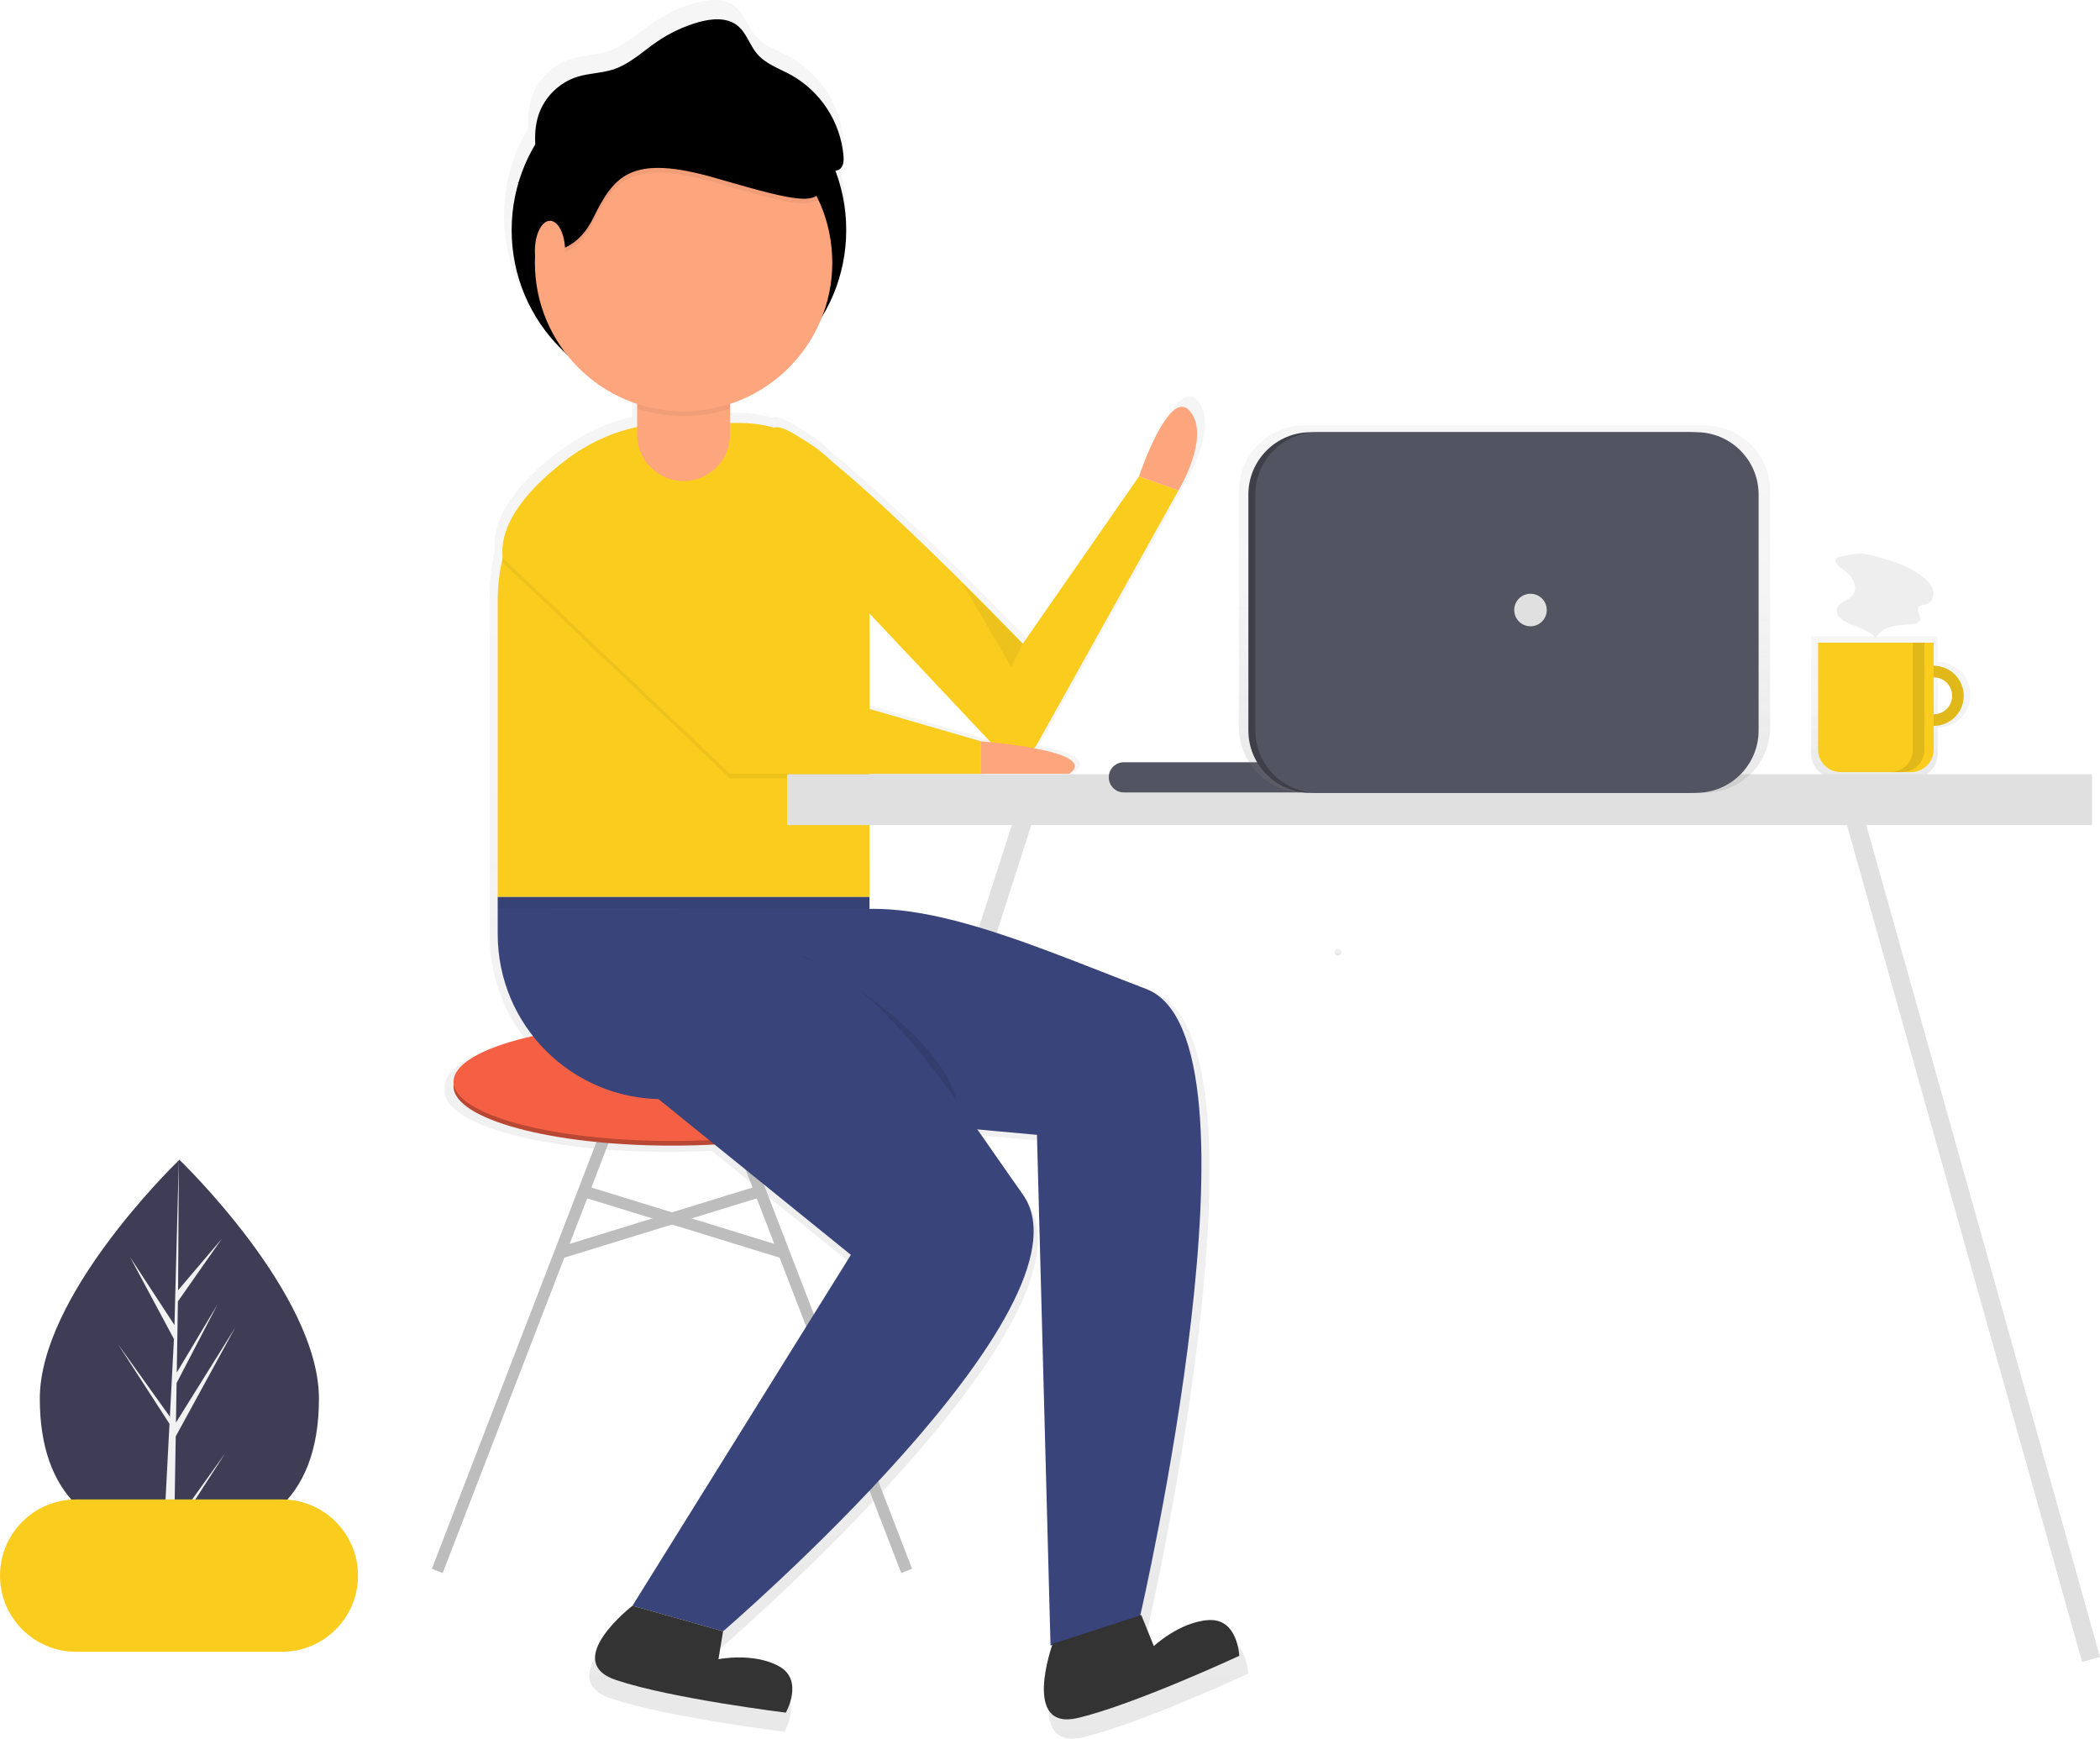
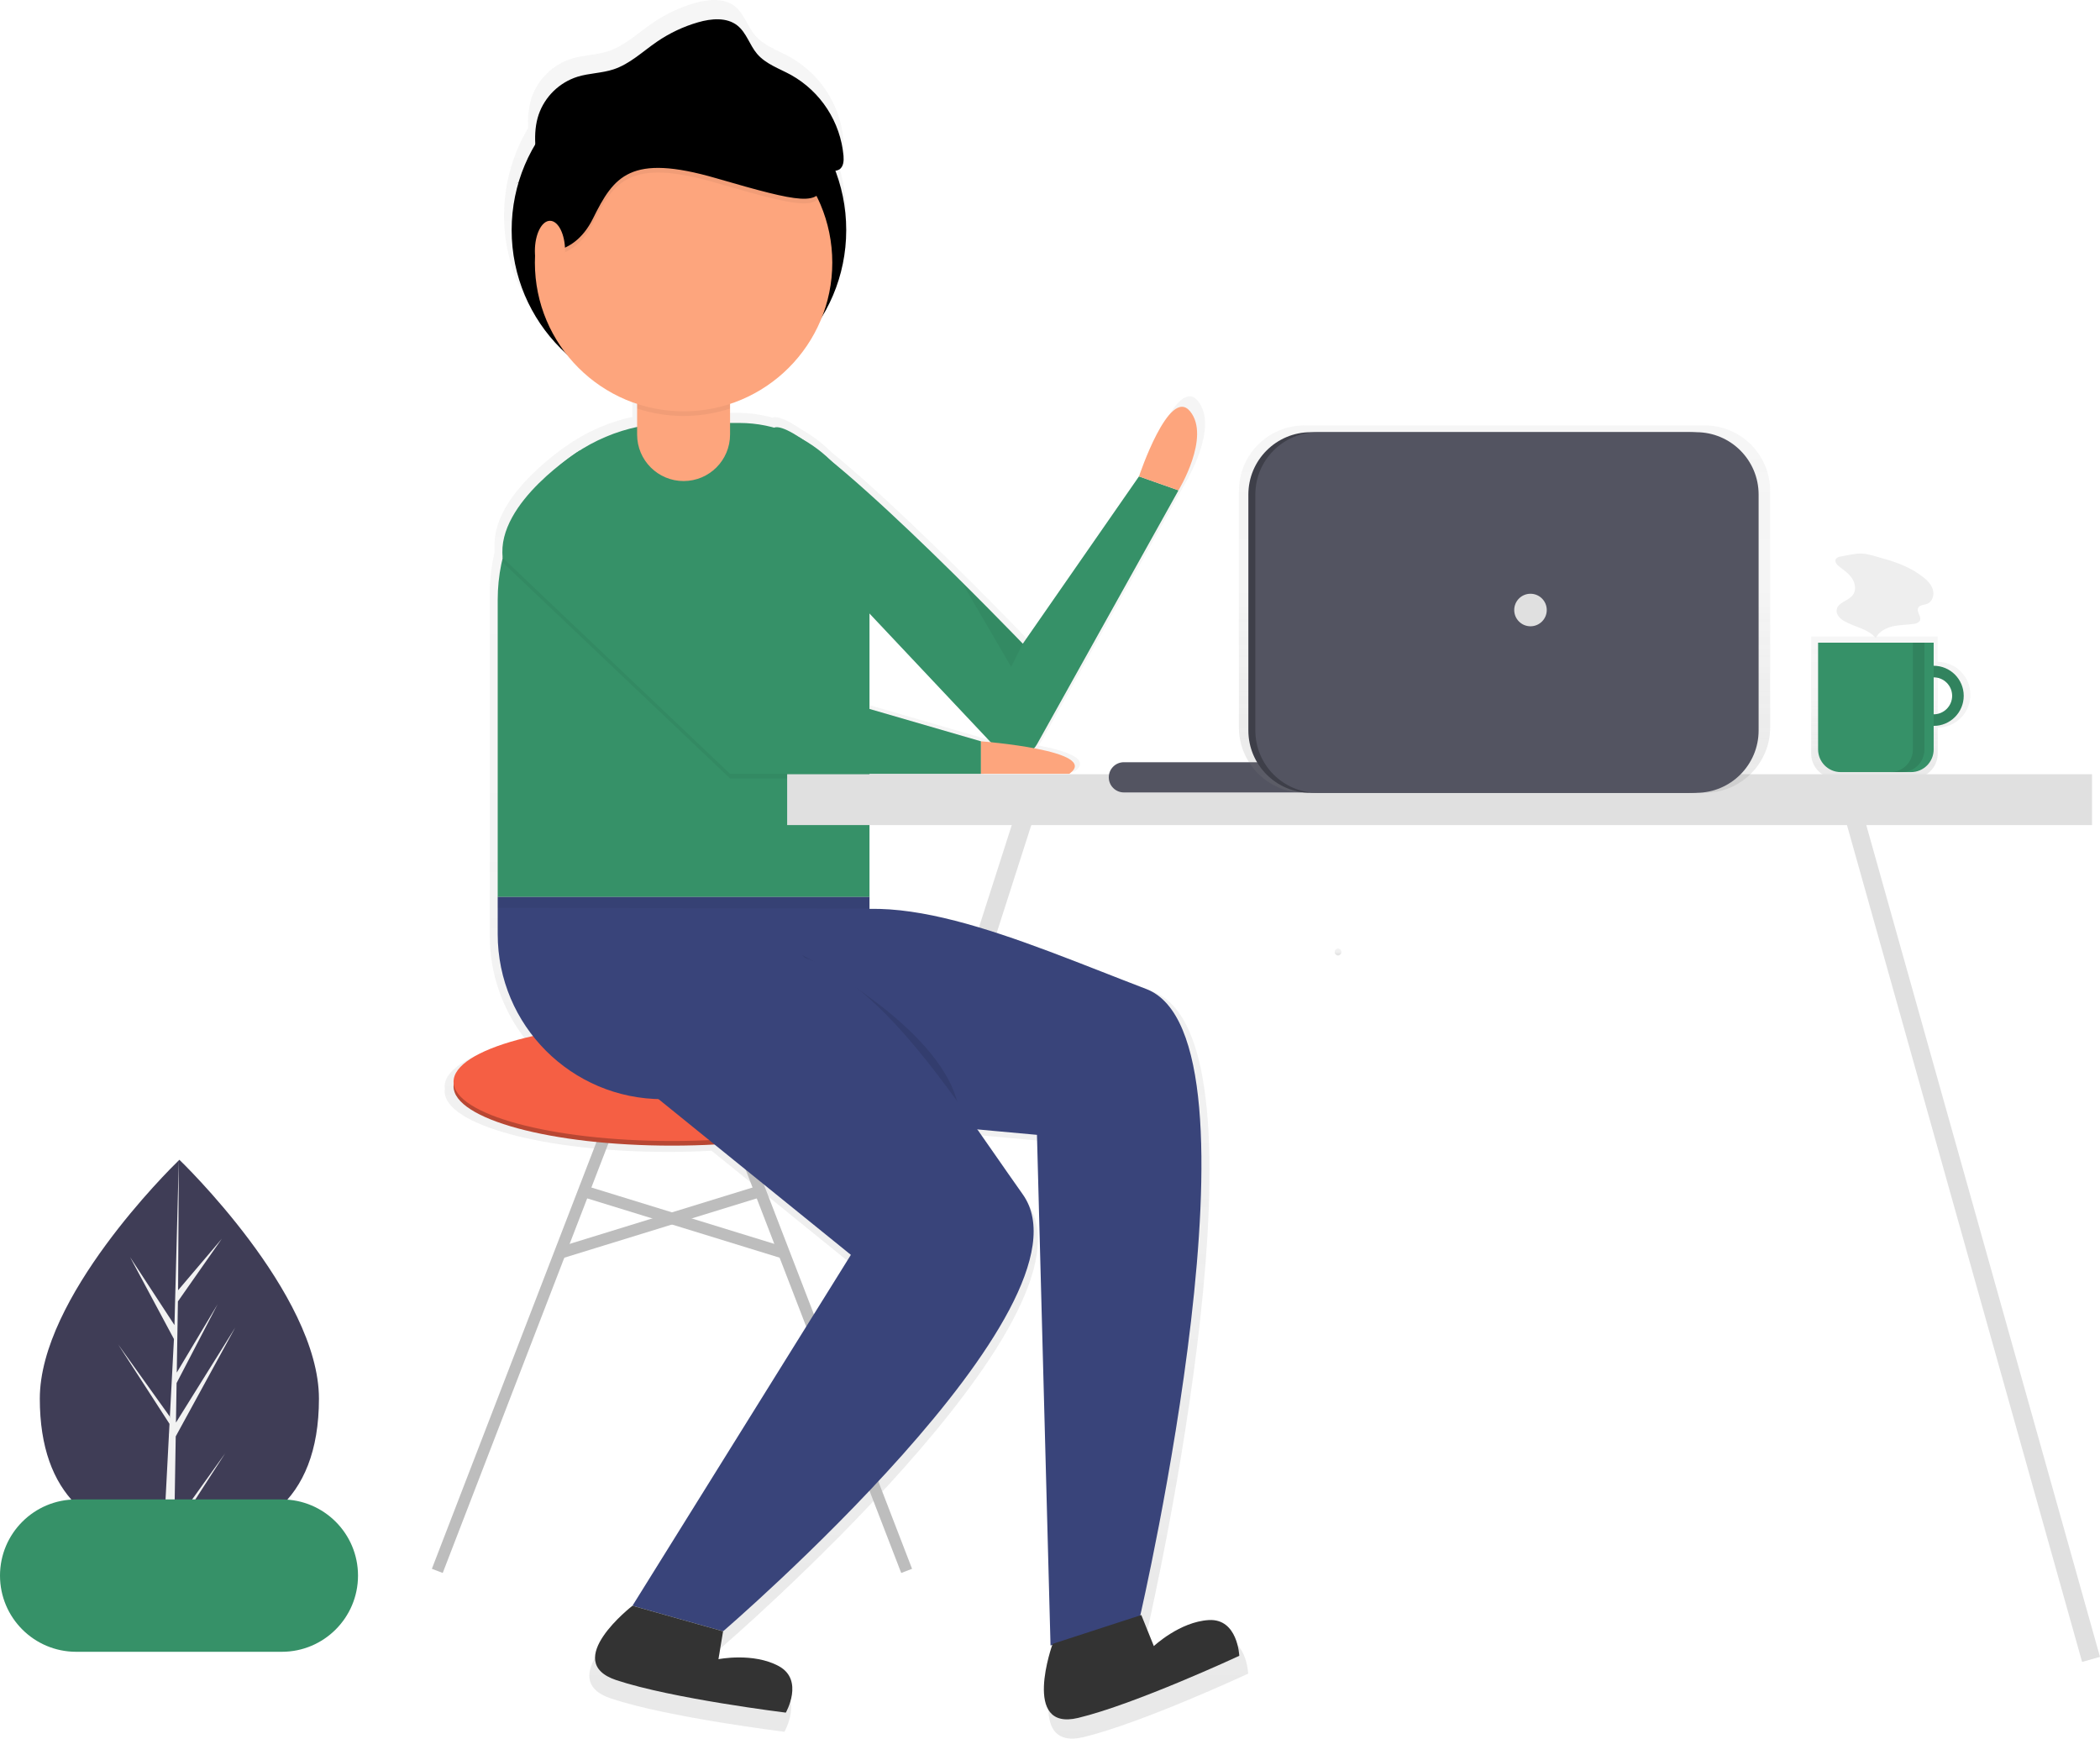
<svg xmlns="http://www.w3.org/2000/svg" xmlns:xlink="http://www.w3.org/1999/xlink" id="a581a3db-2a43-4a80-ac9d-86c7ddaa56ac" data-name="Layer 1" width="903.822" height="748.215" viewBox="0 0 903.822 748.215">
  <defs>
    <linearGradient id="fbde297d-ab9b-4106-ad77-f89466c8290f" x1="963.632" y1="410.815" x2="963.632" y2="349.802" gradientUnits="userSpaceOnUse">
      <stop offset="0" stop-color="gray" stop-opacity="0.25" />
      <stop offset="0.535" stop-color="gray" stop-opacity="0.12" />
      <stop offset="1" stop-color="gray" stop-opacity="0.1" />
    </linearGradient>
    <linearGradient id="b55aa966-9953-40ef-b933-2af4fb1d4bf9" x1="514.095" y1="824.108" x2="514.095" y2="75.892" xlink:href="#fbde297d-ab9b-4106-ad77-f89466c8290f" />
    <linearGradient id="a395c18f-205e-4149-866b-9e6fd62c4f5f" x1="725.679" y1="487.075" x2="725.679" y2="484.075" xlink:href="#fbde297d-ab9b-4106-ad77-f89466c8290f" />
    <linearGradient id="bfa05cfc-d7ec-49e0-8f8e-7dcb2e2661be" x1="647.539" y1="341.178" x2="647.539" y2="183.077" xlink:href="#fbde297d-ab9b-4106-ad77-f89466c8290f" />
  </defs>
  <path d="M287.076,677.787c0,45.239-26.894,61.036-60.068,61.036-.772,0-1.541-.008-2.304-.029-1.536-.033-3.06-.1-4.563-.209-29.942-2.117-53.204-18.728-53.204-60.799,0-43.535,55.626-98.472,59.822-102.551l.008-.004c.159-.159.242-.238.242-.238S287.076,632.544,287.076,677.787Z" transform="translate(-149.8033 -75.89238)" fill="#3f3d56" />
  <path d="M224.817,731.902,246.789,701.204l-22.027,34.067-.058,3.524c-1.536-.033-3.06-.1-4.563-.209l2.367-45.26-.017-.351.042-.067.221-4.275L200.673,654.479l22.148,30.948.054.906,1.791-34.196-18.904-35.29,19.133,29.282,1.862-70.893.008-.242v.238l-.309,55.906,18.816-22.164-18.895,26.978-.497,30.618,17.572-29.383L225.806,671.078l-.276,17.021,25.508-40.901-25.604,46.842Z" transform="translate(-149.8033 -75.89238)" fill="#f2f2f2" />
  <g opacity="0.7">
    <path d="M983.788,360.697V349.802H929.312V400.192a10.623,10.623,0,0,0,10.623,10.623H973.165a10.623,10.623,0,0,0,10.623-10.623V389.025a14.164,14.164,0,0,0,0-28.327Zm0,22.88V366.145a8.716,8.716,0,1,1,0,17.432Z" transform="translate(-149.8033 -75.89238)" fill="url(#fbde297d-ab9b-4106-ad77-f89466c8290f)" />
  </g>
-   <path d="M982.035,362.403a12.932,12.932,0,1,0,12.932,12.932A12.932,12.932,0,0,0,982.035,362.403Zm0,20.89a7.958,7.958,0,1,1,7.958-7.958A7.958,7.958,0,0,1,982.035,383.293Z" transform="translate(-149.8033 -75.89238)" fill="#facc1d" />
+   <path d="M982.035,362.403a12.932,12.932,0,1,0,12.932,12.932A12.932,12.932,0,0,0,982.035,362.403Zm0,20.89a7.958,7.958,0,1,1,7.958-7.958A7.958,7.958,0,0,1,982.035,383.293Z" transform="translate(-149.8033 -75.89238)" fill="#369168" />
  <path d="M982.035,362.403a12.932,12.932,0,1,0,12.932,12.932A12.932,12.932,0,0,0,982.035,362.403Zm0,20.89a7.958,7.958,0,1,1,7.958-7.958A7.958,7.958,0,0,1,982.035,383.293Z" transform="translate(-149.8033 -75.89238)" opacity="0.1" />
-   <path d="M782.493,276.563h49.739a0,0,0,0,1,0,0v45.957a9.75,9.75,0,0,1-9.75,9.75H792.243a9.75,9.75,0,0,1-9.75-9.75V276.563A0,0,0,0,1,782.493,276.563Z" fill="#facc1d" />
+   <path d="M782.493,276.563h49.739a0,0,0,0,1,0,0v45.957a9.75,9.75,0,0,1-9.75,9.75H792.243a9.75,9.75,0,0,1-9.75-9.75V276.563A0,0,0,0,1,782.493,276.563Z" fill="#369168" />
  <path d="M973.082,352.455v46.008a9.699,9.699,0,0,1-9.699,9.699h4.974a9.699,9.699,0,0,0,9.699-9.699V352.455Z" transform="translate(-149.8033 -75.89238)" opacity="0.1" />
  <path d="M942.112,315.373a2.904,2.904,0,0,0-2.197,1.115c-.652,1.183.53,2.516,1.609,3.329,1.993,1.501,4.094,2.976,5.449,5.072s1.781,5.02.299,7.029c-1.934,2.622-6.548,3.187-6.994,6.414-.287,2.072,1.505,3.84,3.32,4.88,4.48,2.566,10.256,3.251,13.501,7.267,1.342-2.761,4.345-4.356,7.338-5.038s6.103-.631,9.138-1.093a3.159,3.159,0,0,0,2.521-1.337c.848-1.722-1.569-3.786-.735-5.515.635-1.315,2.501-1.213,3.863-1.74,2.218-.858,3.133-3.713,2.504-6.007s-2.408-4.086-4.278-5.556c-5.04-3.961-11.101-6.29-17.231-7.965-2.851-.779-6.198-2.001-9.159-2.119C948.201,313.996,944.941,314.889,942.112,315.373Z" transform="translate(-149.8033 -75.89238)" fill="#eee" />
  <line x1="443.209" y1="344.016" x2="339.209" y2="668.016" fill="none" stroke="#e0e0e0" stroke-miterlimit="10" stroke-width="8" />
  <g opacity="0.7">
    <path d="M673.591,780.399c-12.793.742-24.189,11.459-24.189,11.459l-5.511-13.67-.45.146c2.692-11.785,57.466-254.719,2.634-275.663-42.133-16.093-86.824-36.008-121.838-35.26V410.022h49.089v-2.045H612.188c7.45-5.321-3.375-8.98-15.473-11.267a11.056,11.056,0,0,0,1.297-1.829L660.254,283.209s14.318-23.522,5.113-34.771-22.499,28.635-22.499,28.635L591.734,350.706s-51.609-53.79-84.439-80.541a57.469,57.469,0,0,0-12.221-9.237c-5.993-4.055-10.529-6.155-12.766-5.332-.023.008-.041.022-.064.031a57.287,57.287,0,0,0-15.276-2.077h-4.091v-8.391a65.608,65.608,0,0,0,40.526-38.401,73.695,73.695,0,0,0,5.84-64.168,4.258,4.258,0,0,0,1.722-.596c1.852-1.192,2.035-3.8,1.857-5.996A45.555,45.555,0,0,0,489.699,100.38c-5.182-2.833-11.116-4.786-14.937-9.289-3.283-3.869-4.663-9.281-8.636-12.438-4.72-3.751-11.538-3.106-17.33-1.432a63.058,63.058,0,0,0-18.088,8.536c-6.265,4.291-11.919,9.803-19.131,12.178-5.125,1.688-10.682,1.654-15.84,3.239A26.605,26.605,0,0,0,378.622,117.868a34.751,34.751,0,0,0-1.464,13.048,73.219,73.219,0,0,0-7.346,16.712c-.386.208-.774.412-1.156.627l1.121-.504a73.617,73.617,0,0,0,20.742,75.089,65.552,65.552,0,0,0,31.45,22.32V255.312a77.333,77.333,0,0,0-25.1,10.28l-.011-.013s-.653.404-1.77,1.155q-.168.113-.335.227c-7.568,5.136-32.926,23.903-32.069,44.183q-.05,1.169.013,2.346a77.975,77.975,0,0,0-2.089,17.883V478.541a72.275,72.275,0,0,0,15.511,44.826c-21.341,4.783-34.942,12.018-34.942,20.114a6.55,6.55,0,0,1,0,2.045c0,14.403,43.04,26.078,96.132,26.078,6.419,0,12.69-.172,18.757-.498l59.99,48.564-96.132,154.425S388.221,798.641,412.765,806.822,487.421,821.14,487.421,821.14s8.181-14.318-3.068-20.454-26.59-3.068-26.59-3.068l2.045-12.272s166.697-143.175,131.926-192.264c-6.652-9.391-13.305-19.081-20.014-28.62l26.242,2.391,5.971,224.757.747-.243c-1.499,4.415-12.101,37.74,11.399,32.1,25.158-6.037,70.933-27.332,70.933-27.332S686.384,779.657,673.591,780.399ZM573.326,393.659l-49.089-14.252V337.411l53.354,56.637C574.968,393.785,573.326,393.659,573.326,393.659Z" transform="translate(-149.8033 -75.89238)" fill="url(#b55aa966-9953-40ef-b933-2af4fb1d4bf9)" />
  </g>
  <circle cx="292.209" cy="99.016" r="72" />
-   <path d="M524.012,339.908,578.96,398.237a10.735,10.735,0,0,0,17.191-2.134l60.862-109.194-17-6-50,72s-93.867-97.837-107-93S524.012,339.908,524.012,339.908Z" transform="translate(-149.8033 -75.89238)" fill="#facc1d" />
+   <path d="M524.012,339.908,578.96,398.237a10.735,10.735,0,0,0,17.191-2.134l60.862-109.194-17-6-50,72s-93.867-97.837-107-93S524.012,339.908,524.012,339.908Z" transform="translate(-149.8033 -75.89238)" fill="#369168" />
  <line x1="269.209" y1="466.016" x2="188.209" y2="676.016" fill="none" stroke="#bdbdbd" stroke-miterlimit="10" stroke-width="5" />
  <line x1="309.209" y1="466.016" x2="390.209" y2="676.016" fill="none" stroke="#bdbdbd" stroke-miterlimit="10" stroke-width="5" />
  <ellipse cx="289.209" cy="467.516" rx="94" ry="25.5" fill="#b84733" />
  <ellipse cx="289.209" cy="465.516" rx="94" ry="25.5" fill="#f55f44" />
  <line x1="249.655" y1="512.154" x2="338.345" y2="539.484" fill="none" stroke="#bdbdbd" stroke-miterlimit="10" stroke-width="5" />
  <line x1="328.763" y1="512.154" x2="240.073" y2="539.484" fill="none" stroke="#bdbdbd" stroke-miterlimit="10" stroke-width="5" />
-   <path d="M290.304,182.016h27.905a56,56,0,0,1,56,56v148a0,0,0,0,1,0,0h-160a0,0,0,0,1,0,0V258.111A76.095,76.095,0,0,1,290.304,182.016Z" fill="#facc1d" />
+   <path d="M290.304,182.016h27.905a56,56,0,0,1,56,56v148a0,0,0,0,1,0,0h-160a0,0,0,0,1,0,0V258.111A76.095,76.095,0,0,1,290.304,182.016Z" fill="#369168" />
  <path d="M214.209,386.016h160a0,0,0,0,1,0,0v87a0,0,0,0,1,0,0h-89a71,71,0,0,1-71-71v-16A0,0,0,0,1,214.209,386.016Z" fill="#39447a" />
  <path d="M366.173,317.948l97.839,92.961h108v-14l-93-27L399.459,271.668S363.334,293.987,366.173,317.948Z" transform="translate(-149.8033 -75.89238)" opacity="0.05" />
-   <path d="M366.173,315.948l97.839,92.961h108v-14l-93-27L399.459,269.668S363.334,291.987,366.173,315.948Z" transform="translate(-149.8033 -75.89238)" fill="#facc1d" />
+   <path d="M366.173,315.948l97.839,92.961h108v-14l-93-27L399.459,269.668S363.334,291.987,366.173,315.948Z" transform="translate(-149.8033 -75.89238)" fill="#369168" />
  <path d="M572.012,394.908s52,4,38,14h-38Z" transform="translate(-149.8033 -75.89238)" fill="#fda57d" />
  <path d="M640.012,280.908s13-39,22-28-5,34-5,34Z" transform="translate(-149.8033 -75.89238)" fill="#fda57d" />
  <polygon points="214.209 386.016 214.209 390.683 374.209 391.016 374.209 386.016 214.209 386.016" opacity="0.05" />
  <path d="M488.475,554.453l107.627,9.808,5.839,219.772L640.472,771.489s57.626-248.998,2.676-269.986-114.348-48.626-149.812-26.102S488.475,554.453,488.475,554.453Z" transform="translate(-149.8033 -75.89238)" fill="#39447a" />
  <path d="M495.012,486.908s59,30,67,64" transform="translate(-149.8033 -75.89238)" opacity="0.1" />
  <path d="M432.013,547.908l83.999,68-94,151,39,11s163-140,129-188-68-104-110-105S432.013,547.908,432.013,547.908Z" transform="translate(-149.8033 -75.89238)" fill="#39447a" />
  <polygon points="414.209 251.016 435.209 287.016 440.209 277.016 414.209 251.016" opacity="0.05" />
  <path d="M422.012,766.908s-31,24-7,32,73,14,73,14,8-14-3-20-26-3-26-3l2-12Z" transform="translate(-149.8033 -75.89238)" fill="#333" />
  <path d="M602.835,783.323s-13.617,37.764,10.983,31.861,69.36-26.725,69.36-26.725-.615-16.113-13.123-15.387-23.653,11.204-23.653,11.204l-5.389-13.367Z" transform="translate(-149.8033 -75.89238)" fill="#333" />
  <rect x="274.209" y="147.016" width="40" height="60" rx="20" fill="#fda57d" />
  <path d="M444.012,224.908a20,20,0,0,0-20,20v6.795a64.006,64.006,0,0,0,40,0v-6.795A20,20,0,0,0,444.012,224.908Z" transform="translate(-149.8033 -75.89238)" opacity="0.05" />
  <circle cx="294.209" cy="113.016" r="64" fill="#fda57d" />
  <path d="M380.012,186.004s16,4.123,25-14.062,16-28.104,53-17.358,44.443,12.057,46.222,1.895c1.215-6.944-11.941-23.809-20.396-33.794-4.124-4.871-10.855-7.777-18.048-7.777H424.012l-25,11.572-19,16.532-4,22.318Z" transform="translate(-149.8033 -75.89238)" opacity="0.05" />
  <path d="M380.012,184.004s16,4.123,25-14.062,16-28.104,53-17.358,44.443,12.057,46.222,1.895c1.215-6.944-11.941-23.809-20.396-33.794-4.124-4.871-10.855-7.777-18.048-7.777H424.012l-25,11.572-19,16.532-4,22.318Z" transform="translate(-149.8033 -75.89238)" />
  <ellipse cx="236.709" cy="108.016" rx="6.5" ry="13" fill="#fda57d" />
  <path d="M381.867,150.458c-1.483-8.371-2.94-17.162-.24-25.223a26.014,26.014,0,0,1,16.737-16.324c5.043-1.55,10.477-1.517,15.488-3.167,7.052-2.322,12.581-7.712,18.707-11.908a61.658,61.658,0,0,1,17.687-8.346c5.663-1.637,12.33-2.267,16.945,1.401,3.885,3.087,5.234,8.379,8.444,12.162,3.736,4.403,9.539,6.312,14.605,9.083a44.545,44.545,0,0,1,22.61,34.829c.175,2.147-.004,4.697-1.816,5.863a6.483,6.483,0,0,1-3.647.666c-25.579-.366-51.188-.733-76.661-3.081-7.919-.73-15.853-1.652-23.8-1.351a77.855,77.855,0,0,0-35.045,9.888" transform="translate(-149.8033 -75.89238)" />
-   <rect y="645.267" width="154.085" height="65.568" rx="32.784" fill="#facc1d" />
+   <rect y="645.267" width="154.085" height="65.568" rx="32.784" fill="#369168" />
  <path d="M725.679,487.075a1.501,1.501,0,0,0,0-3,1.501,1.501,0,0,0,0,3Z" transform="translate(-149.8033 -75.89238)" fill="url(#a395c18f-205e-4149-866b-9e6fd62c4f5f)" />
  <line x1="795.971" y1="344.016" x2="899.971" y2="714.108" fill="none" stroke="#e0e0e0" stroke-miterlimit="10" stroke-width="8" />
  <rect x="338.787" y="333.178" width="561.606" height="21.885" fill="#e0e0e0" />
  <rect x="477.209" y="328.016" width="92" height="13" rx="6.5" fill="#535461" />
  <g opacity="0.7">
    <rect x="533.209" y="183.077" width="228.659" height="158.101" rx="28.22" fill="url(#bfa05cfc-d7ec-49e0-8f8e-7dcb2e2661be)" />
  </g>
  <rect x="537.286" y="185.994" width="216.609" height="155.184" rx="26.835" fill="#3e3f49" />
  <rect x="540.286" y="185.994" width="216.609" height="155.184" rx="26.835" fill="#535461" />
  <circle cx="658.709" cy="262.516" r="7" fill="#e0e0e0" />
</svg>
